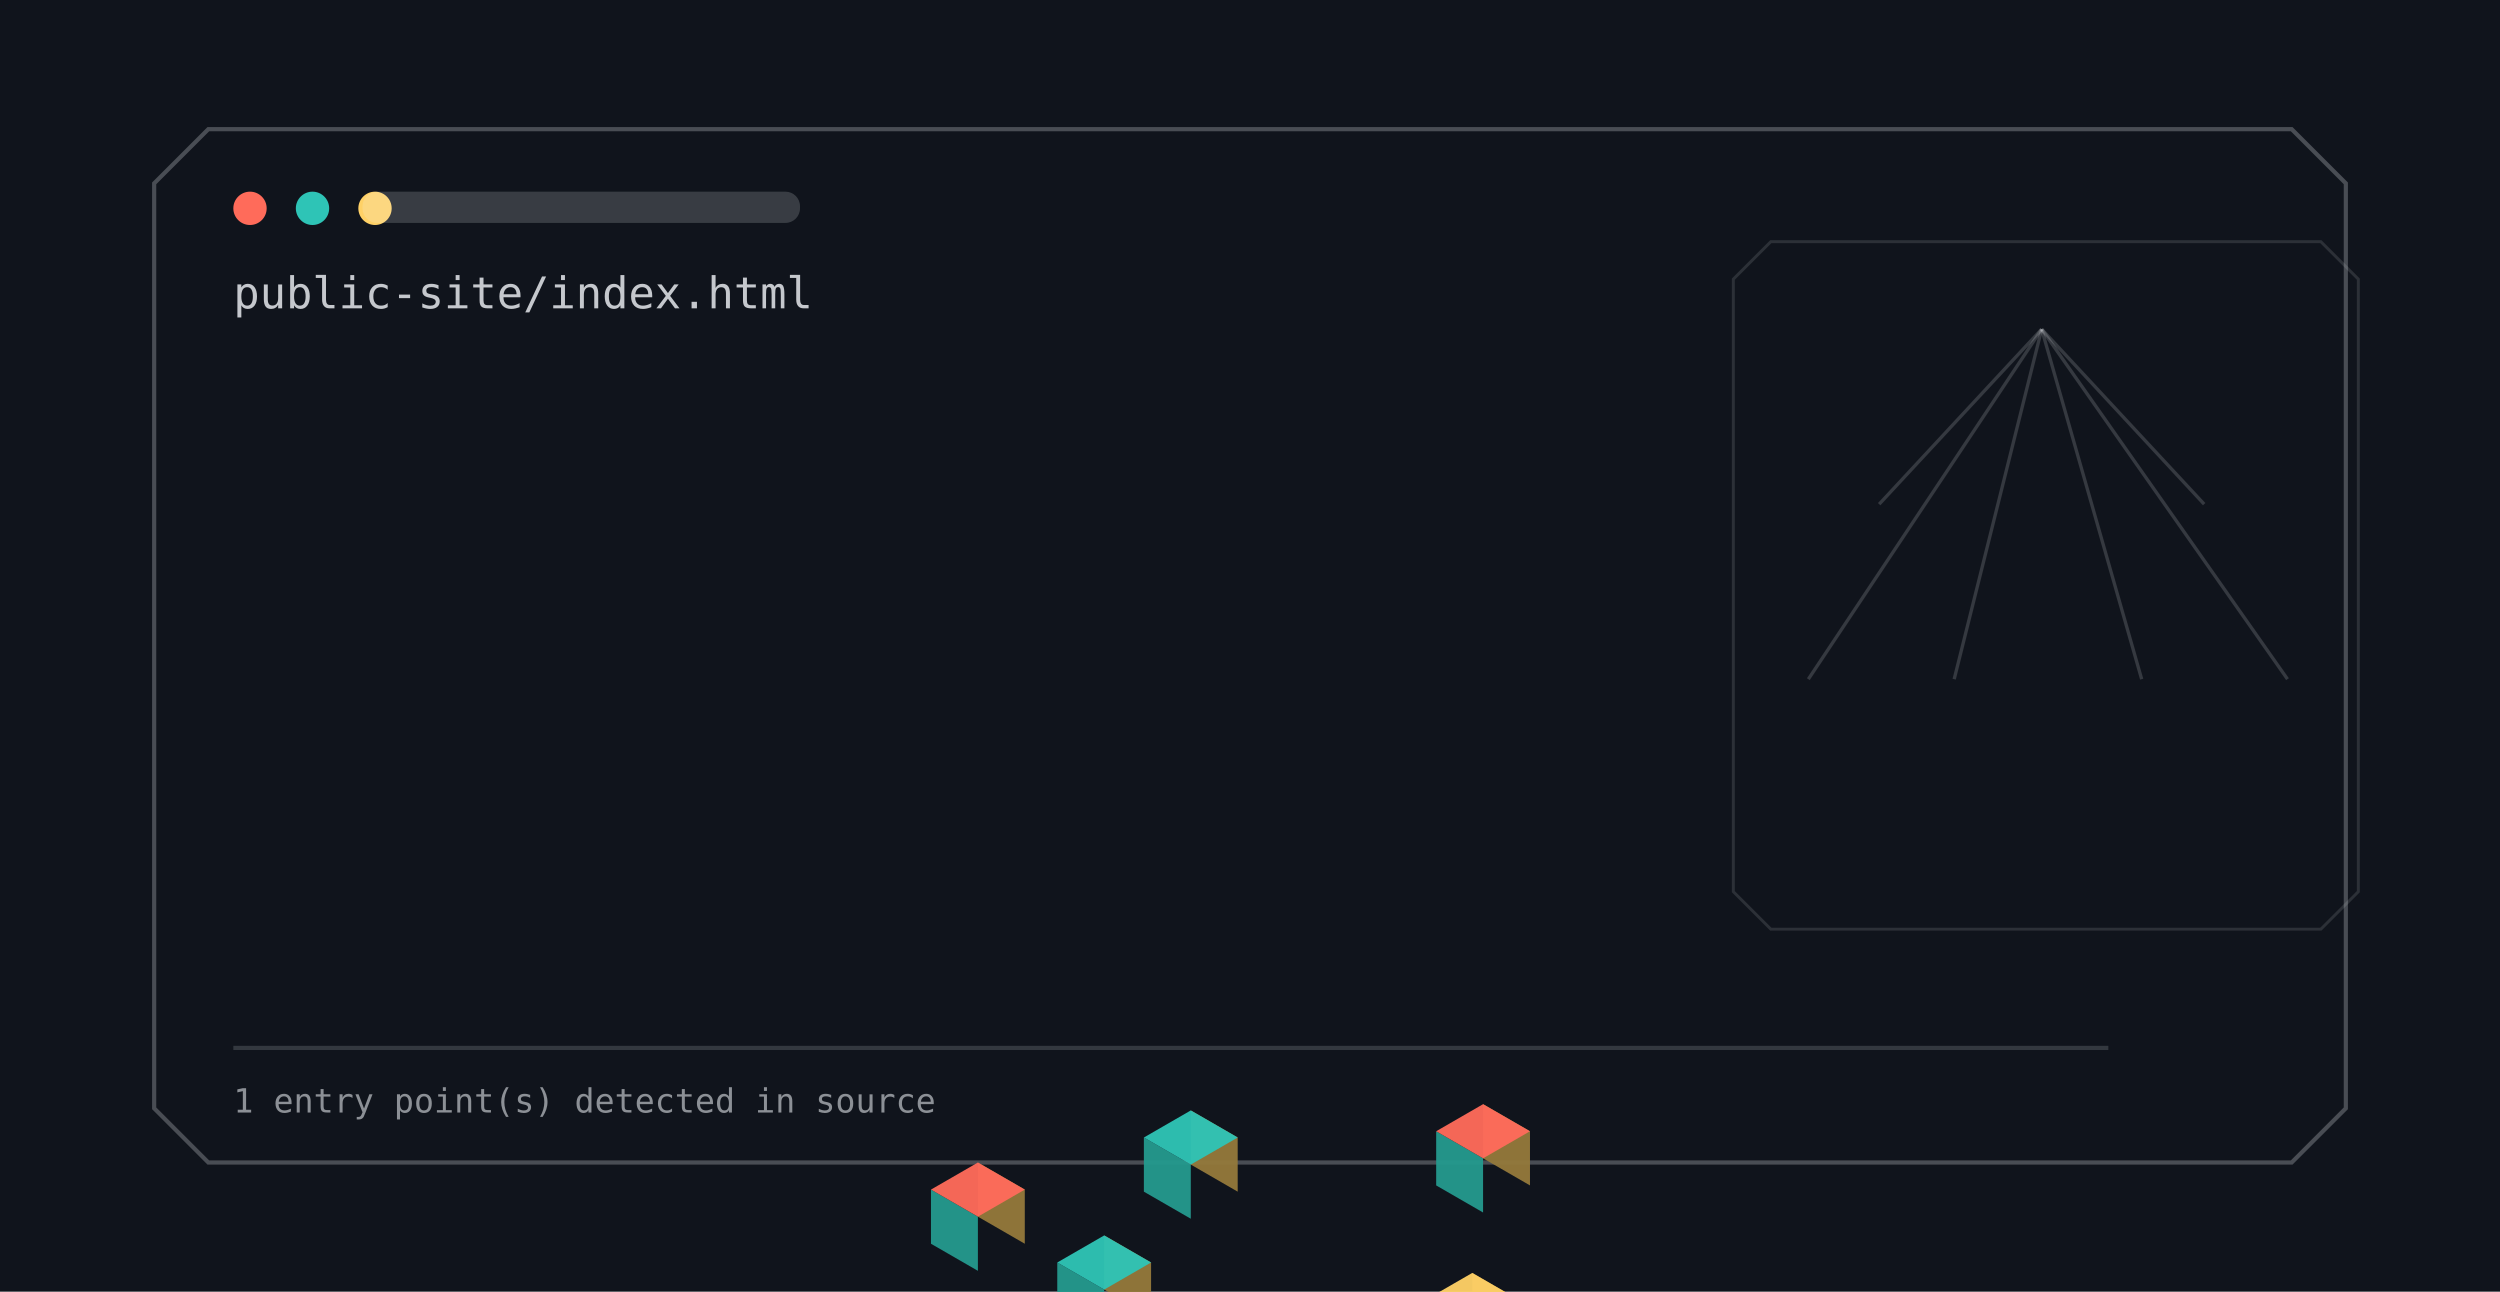
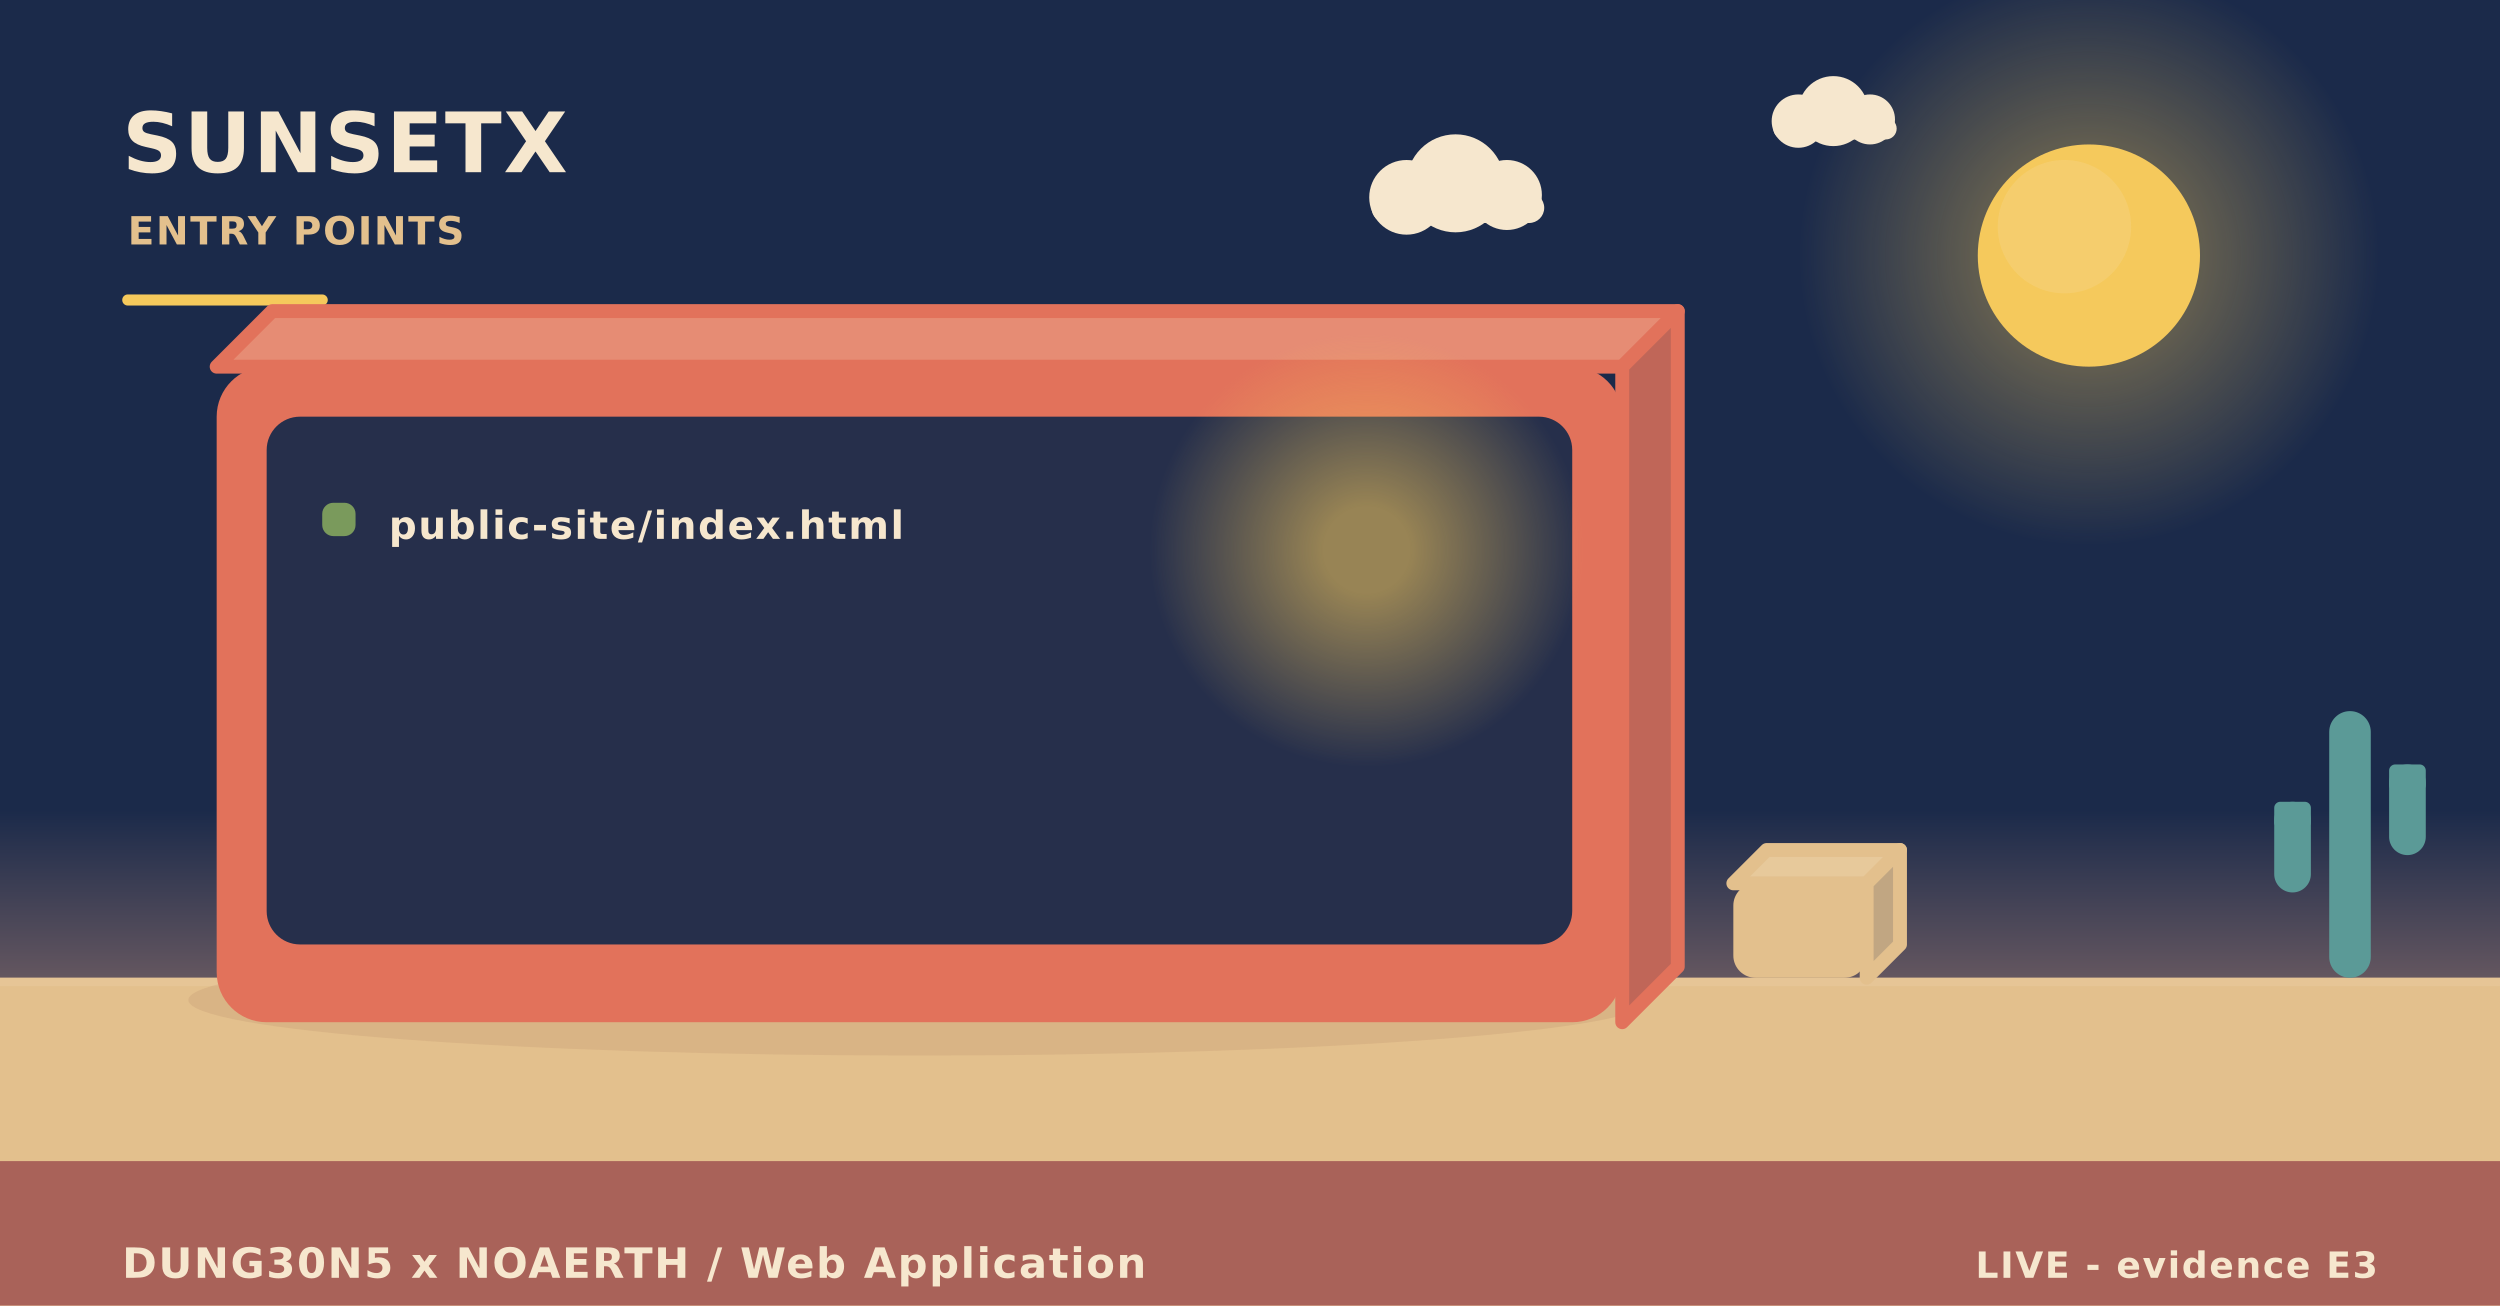
- <svg xmlns="http://www.w3.org/2000/svg" viewBox="0 0 1200 620" width="1200" height="620" role="img" aria-label="SUNSETX command surface">
-   <rect width="1200" height="620" fill="#10141c" />
-   <defs>
-     <linearGradient id="gt" x1="0" y1="0" x2="1" y2="1">
-       <stop offset="0%" stop-color="#ff6b5a" />
-       <stop offset="100%" stop-color="#2ec4b6" />
-     </linearGradient>
-   </defs>
-   <path d="M100.00,62.00 H1100.00 L1126.00,88.00 V532.00 L1100.00,558.00 H100.00 L74.00,532.00 V88.00 Z" fill="none" stroke="rgba(242,245,249,0.300)" stroke-width="2.00" opacity="0.85" />
-   <circle cx="120.00" cy="100.00" r="8.00" fill="#ff6b5a" opacity="1.00" />
-   <circle cx="150.00" cy="100.00" r="8.00" fill="#2ec4b6" opacity="1.00" />
-   <circle cx="180.00" cy="100.00" r="8.00" fill="#ffd166" opacity="1.00" />
-   <rect x="174.00" y="92.00" width="210.00" height="15.00" rx="7.00" fill="rgba(242,245,249,0.180)" opacity="1.00" />
-   <text x="112" y="148" font-family="ui-monospace,SFMono-Regular,Menlo,monospace" font-size="21" fill="rgba(242,245,249,0.800)">public-site/index.html</text>
-   <path d="M850.00,116.00 H1114.00 L1132.00,134.00 V428.00 L1114.00,446.00 H850.00 L832.00,428.00 V134.00 Z" fill="none" stroke="rgba(242,245,249,0.180)" stroke-width="1.40" opacity="0.70" />
-   <line x1="980.00" y1="158.00" x2="902.00" y2="242.00" stroke="rgba(242,245,249,0.300)" stroke-width="1.60" opacity="0.55" />
-   <line x1="980.00" y1="158.00" x2="1058.00" y2="242.00" stroke="rgba(242,245,249,0.300)" stroke-width="1.60" opacity="0.55" />
-   <line x1="980.00" y1="158.00" x2="868.00" y2="326.00" stroke="rgba(242,245,249,0.300)" stroke-width="1.60" opacity="0.55" />
-   <line x1="980.00" y1="158.00" x2="938.00" y2="326.00" stroke="rgba(242,245,249,0.300)" stroke-width="1.60" opacity="0.55" />
-   <line x1="980.00" y1="158.00" x2="1028.00" y2="326.00" stroke="rgba(242,245,249,0.300)" stroke-width="1.60" opacity="0.55" />
-   <line x1="980.00" y1="158.00" x2="1098.00" y2="326.00" stroke="rgba(242,245,249,0.300)" stroke-width="1.60" opacity="0.55" />
-   <polygon points="711.87,556.00 734.39,569.00 734.39,543.00 711.87,530.00" fill="#94793b" opacity="0.95" />
-   <polygon points="689.36,569.00 711.87,582.00 711.87,556.00 689.36,543.00" fill="#24998e" opacity="0.95" />
-   <polygon points="711.87,530.00 734.39,543.00 711.87,556.00 689.36,543.00" fill="#ff6b5a" opacity="0.95" />
-   <polygon points="571.58,559.00 594.09,572.00 594.09,546.00 571.58,533.00" fill="#94793b" opacity="0.95" />
-   <polygon points="549.06,572.00 571.58,585.00 571.58,559.00 549.06,546.00" fill="#24998e" opacity="0.95" />
-   <polygon points="571.58,533.00 594.09,546.00 571.58,559.00 549.06,546.00" fill="#2ec4b6" opacity="0.95" />
-   <polygon points="706.68,637.00 729.19,650.00 729.19,624.00 706.68,611.00" fill="#94793b" opacity="0.95" />
-   <polygon points="684.16,650.00 706.68,663.00 706.68,637.00 684.16,624.00" fill="#24998e" opacity="0.95" />
-   <polygon points="706.68,611.00 729.19,624.00 706.68,637.00 684.16,624.00" fill="#ffd166" opacity="0.95" />
-   <polygon points="469.39,584.00 491.90,597.00 491.90,571.00 469.39,558.00" fill="#94793b" opacity="0.95" />
-   <polygon points="446.87,597.00 469.39,610.00 469.39,584.00 446.87,571.00" fill="#24998e" opacity="0.95" />
-   <polygon points="469.39,558.00 491.90,571.00 469.39,584.00 446.87,571.00" fill="#ff6b5a" opacity="0.95" />
-   <polygon points="530.01,619.00 552.52,632.00 552.52,606.00 530.01,593.00" fill="#94793b" opacity="0.95" />
-   <polygon points="507.49,632.00 530.01,645.00 530.01,619.00 507.49,606.00" fill="#24998e" opacity="0.95" />
-   <polygon points="530.01,593.00 552.52,606.00 530.01,619.00 507.49,606.00" fill="#2ec4b6" opacity="0.95" />
-   <polygon points="607.95,664.00 630.47,677.00 630.47,651.00 607.95,638.00" fill="#94793b" opacity="0.95" />
-   <polygon points="585.43,677.00 607.95,690.00 607.95,664.00 585.43,651.00" fill="#24998e" opacity="0.95" />
-   <polygon points="607.95,638.00 630.47,651.00 607.95,664.00 585.43,651.00" fill="#ffd166" opacity="0.95" />
-   <polygon points="668.57,699.00 691.09,712.00 691.09,686.00 668.57,673.00" fill="#94793b" opacity="0.95" />
-   <polygon points="646.05,712.00 668.57,725.00 668.57,699.00 646.05,686.00" fill="#24998e" opacity="0.95" />
-   <polygon points="668.57,673.00 691.09,686.00 668.57,699.00 646.05,686.00" fill="#ff6b5a" opacity="0.95" />
-   <rect x="112.00" y="502.00" width="900.00" height="2.00" rx="0.00" fill="rgba(242,245,249,0.160)" opacity="1.00" />
-   <text x="112" y="534" font-family="ui-monospace,Menlo,monospace" font-size="16" fill="rgba(242,245,249,0.550)">1 entry point(s) detected in source</text>
+ <svg xmlns="http://www.w3.org/2000/svg" width="900" height="470" viewBox="0 0 900 470" role="img" aria-label="SUNSETX - how it is operated">
+   <linearGradient id="skyt" x1="0" y1="0" x2="0" y2="1">
+     <stop offset="0" stop-color="#1b2a4a" />
+     <stop offset="0.62" stop-color="#1b2a4a" />
+     <stop offset="1" stop-color="#f3ad8a" />
+   </linearGradient>
+   <rect width="900" height="470" fill="url(#skyt)" />
+   <radialGradient id="sunt">
+     <stop offset="0.35" stop-color="#f5c95c" stop-opacity="0.34" />
+     <stop offset="1" stop-color="#f5c95c" stop-opacity="0" />
+   </radialGradient>
+   <circle cx="752" cy="92" r="104" fill="url(#sunt)" />
+   <circle cx="752" cy="92" r="40" fill="#f5c95c" />
+   <circle cx="743.2" cy="81.6" r="24" fill="#f5d27e" opacity="0.5" />
+   <g>
+     <circle cx="524" cy="66" r="17.64" fill="#f6e7ce" />
+     <circle cx="506.36" cy="71.04" r="13.44" fill="#f6e7ce" />
+     <circle cx="542.48" cy="70.2" r="12.6" fill="#f6e7ce" />
+     <rect x="493.76" y="69.36" width="62.16" height="10.92" rx="5.46" fill="#f6e7ce" />
+   </g>
+   <g>
+     <circle cx="660" cy="40" r="12.6" fill="#f6e7ce" />
+     <circle cx="647.4" cy="43.6" r="9.6" fill="#f6e7ce" />
+     <circle cx="673.2" cy="43" r="9" fill="#f6e7ce" />
+     <rect x="638.4" y="42.4" width="44.4" height="7.8" rx="3.9" fill="#f6e7ce" />
+   </g>
+   <rect x="0" y="352" width="900" height="118" fill="#e3c08d" />
+   <rect x="0" y="352" width="900" height="3" fill="#e6c596" />
+   <text x="44" y="62" font-family="Verdana,DejaVu Sans,sans-serif" font-size="30" font-weight="700" letter-spacing="0.6" fill="#f6e7ce" text-anchor="start">SUNSETX</text>
+   <text x="46" y="88" font-family="Verdana,DejaVu Sans,sans-serif" font-size="14" font-weight="700" letter-spacing="0.6" fill="#e3c08d" text-anchor="start">ENTRY POINTS</text>
+   <rect x="44" y="106" width="74" height="4" rx="2" fill="#f5c95c" />
+   <ellipse cx="331" cy="360" rx="263.2" ry="20" fill="rgba(138,90,68,0.11)" />
+   <path d="M78,132 L584,132 L604,112 L98,112 Z" fill="#e68c74" stroke="#e2725b" stroke-width="5" stroke-linejoin="round" />
+   <path d="M584,132 L604,112 L604,348 L584,368 Z" fill="#c06658" stroke="#e2725b" stroke-width="5" stroke-linejoin="round" />
+   <rect x="78" y="132" width="506" height="236" rx="18" fill="#e2725b" />
+   <rect x="96" y="150" width="470" height="190" rx="12" fill="#1b2a4a" opacity="0.94" />
+   <radialGradient id="lamp60541">
+     <stop offset="0.2" stop-color="#f5c95c" stop-opacity="0.55" />
+     <stop offset="1" stop-color="#f5c95c" stop-opacity="0" />
+   </radialGradient>
+   <circle cx="492" cy="198" r="78" fill="url(#lamp60541)" />
+   <rect x="116" y="181" width="12" height="12" rx="4" fill="#7a9a5c" />
+   <text x="140" y="194" font-family="Verdana,DejaVu Sans,sans-serif" font-size="14" font-weight="700" letter-spacing="0.6" fill="#f6e7ce" text-anchor="start">public-site/index.html</text>
+   <path d="M624,318 L672,318 L684,306 L636,306 Z" fill="#e7c99b" stroke="#e3c08d" stroke-width="5" stroke-linejoin="round" />
+   <path d="M672,318 L684,306 L684,340 L672,352 Z" fill="#c1a682" stroke="#e3c08d" stroke-width="5" stroke-linejoin="round" />
+   <rect x="624" y="318" width="48" height="34" rx="8" fill="#e3c08d" />
+   <rect x="838.52" y="256" width="14.96" height="96" rx="7.48" fill="#5b9a97" />
+   <rect x="818.72" y="288.64" width="13.2" height="32.64" rx="6.6" fill="#5b9a97" />
+   <rect x="818.72" y="288.64" width="13.2" height="9.6" rx="2.2" fill="#5b9a97" />
+   <rect x="860.08" y="275.2" width="13.2" height="32.64" rx="6.6" fill="#5b9a97" />
+   <rect x="860.08" y="275.2" width="13.2" height="9.6" rx="2.2" fill="#5b9a97" />
+   <rect x="0" y="418" width="900" height="52" rx="0" fill="#a65c56" opacity="0.94" />
+   <text x="44" y="460" font-family="Verdana,DejaVu Sans,sans-serif" font-size="15" font-weight="700" letter-spacing="0.6" fill="#f6e7ce" text-anchor="start">DUNG30N5 x NOAERTH  /  Web Application</text>
+   <text x="856" y="460" font-family="Verdana,DejaVu Sans,sans-serif" font-size="13" font-weight="700" letter-spacing="0.6" fill="#f6e7ce" text-anchor="end">LIVE  -  evidence E3</text>
</svg>
